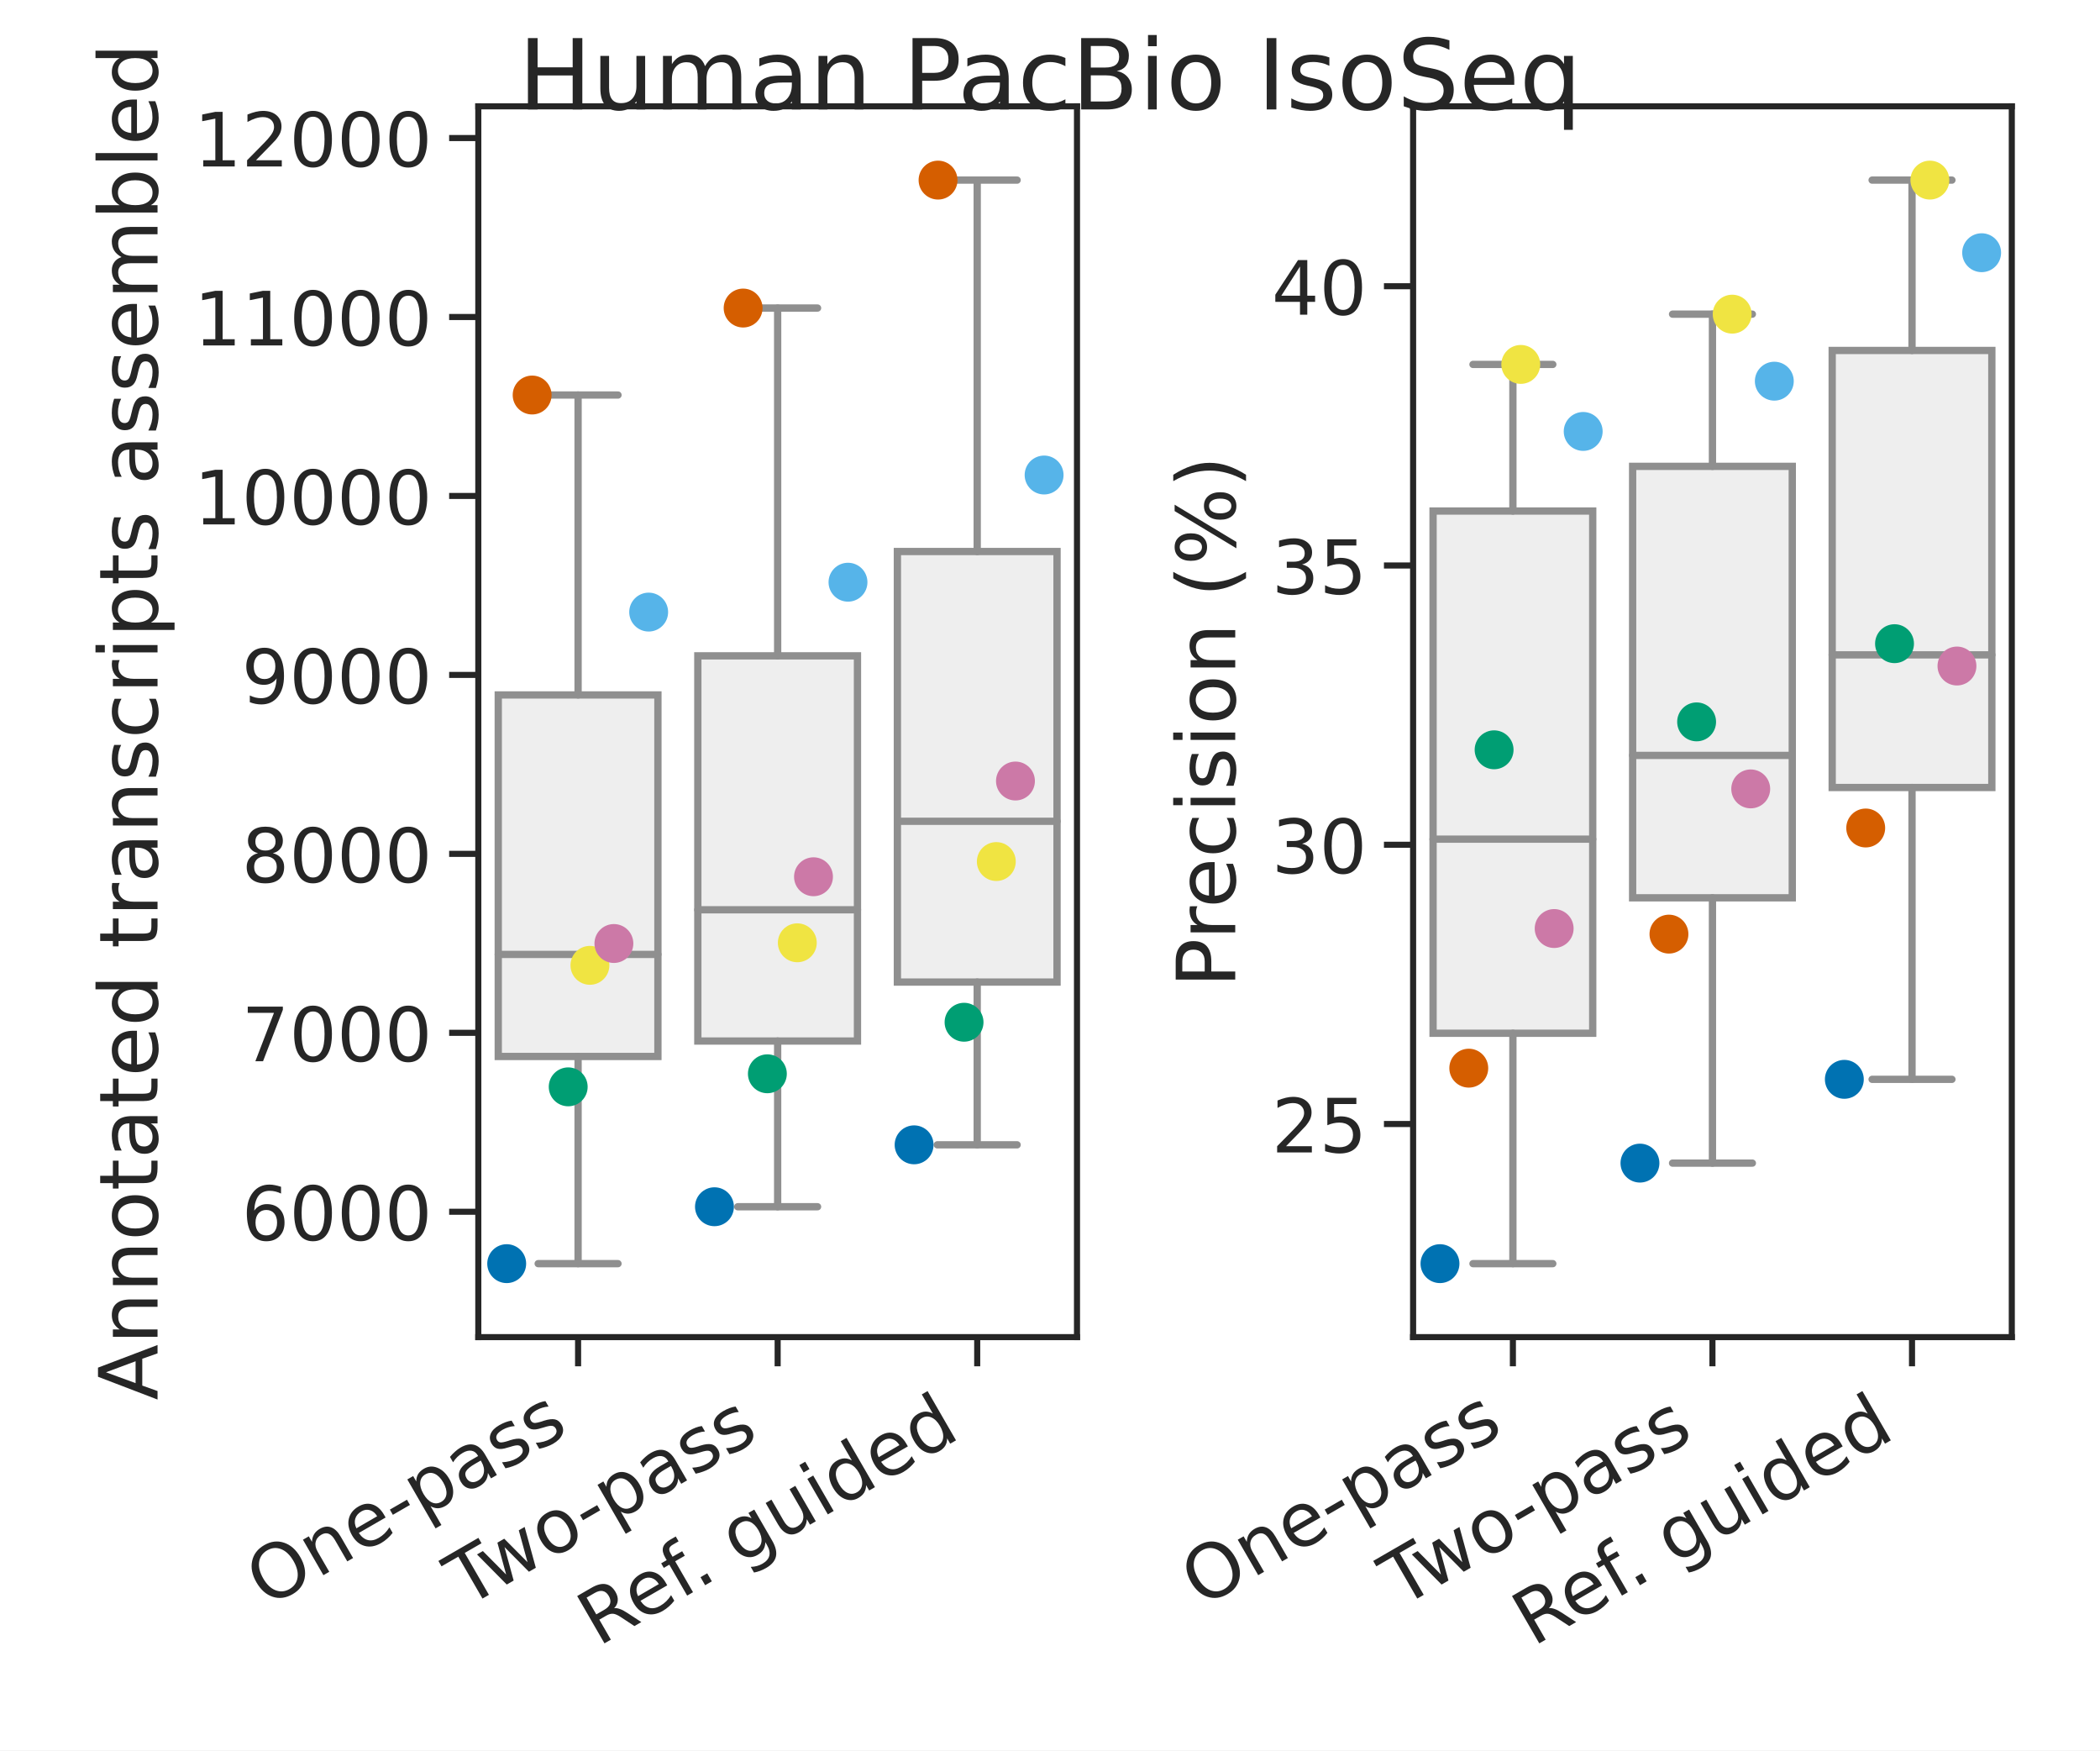
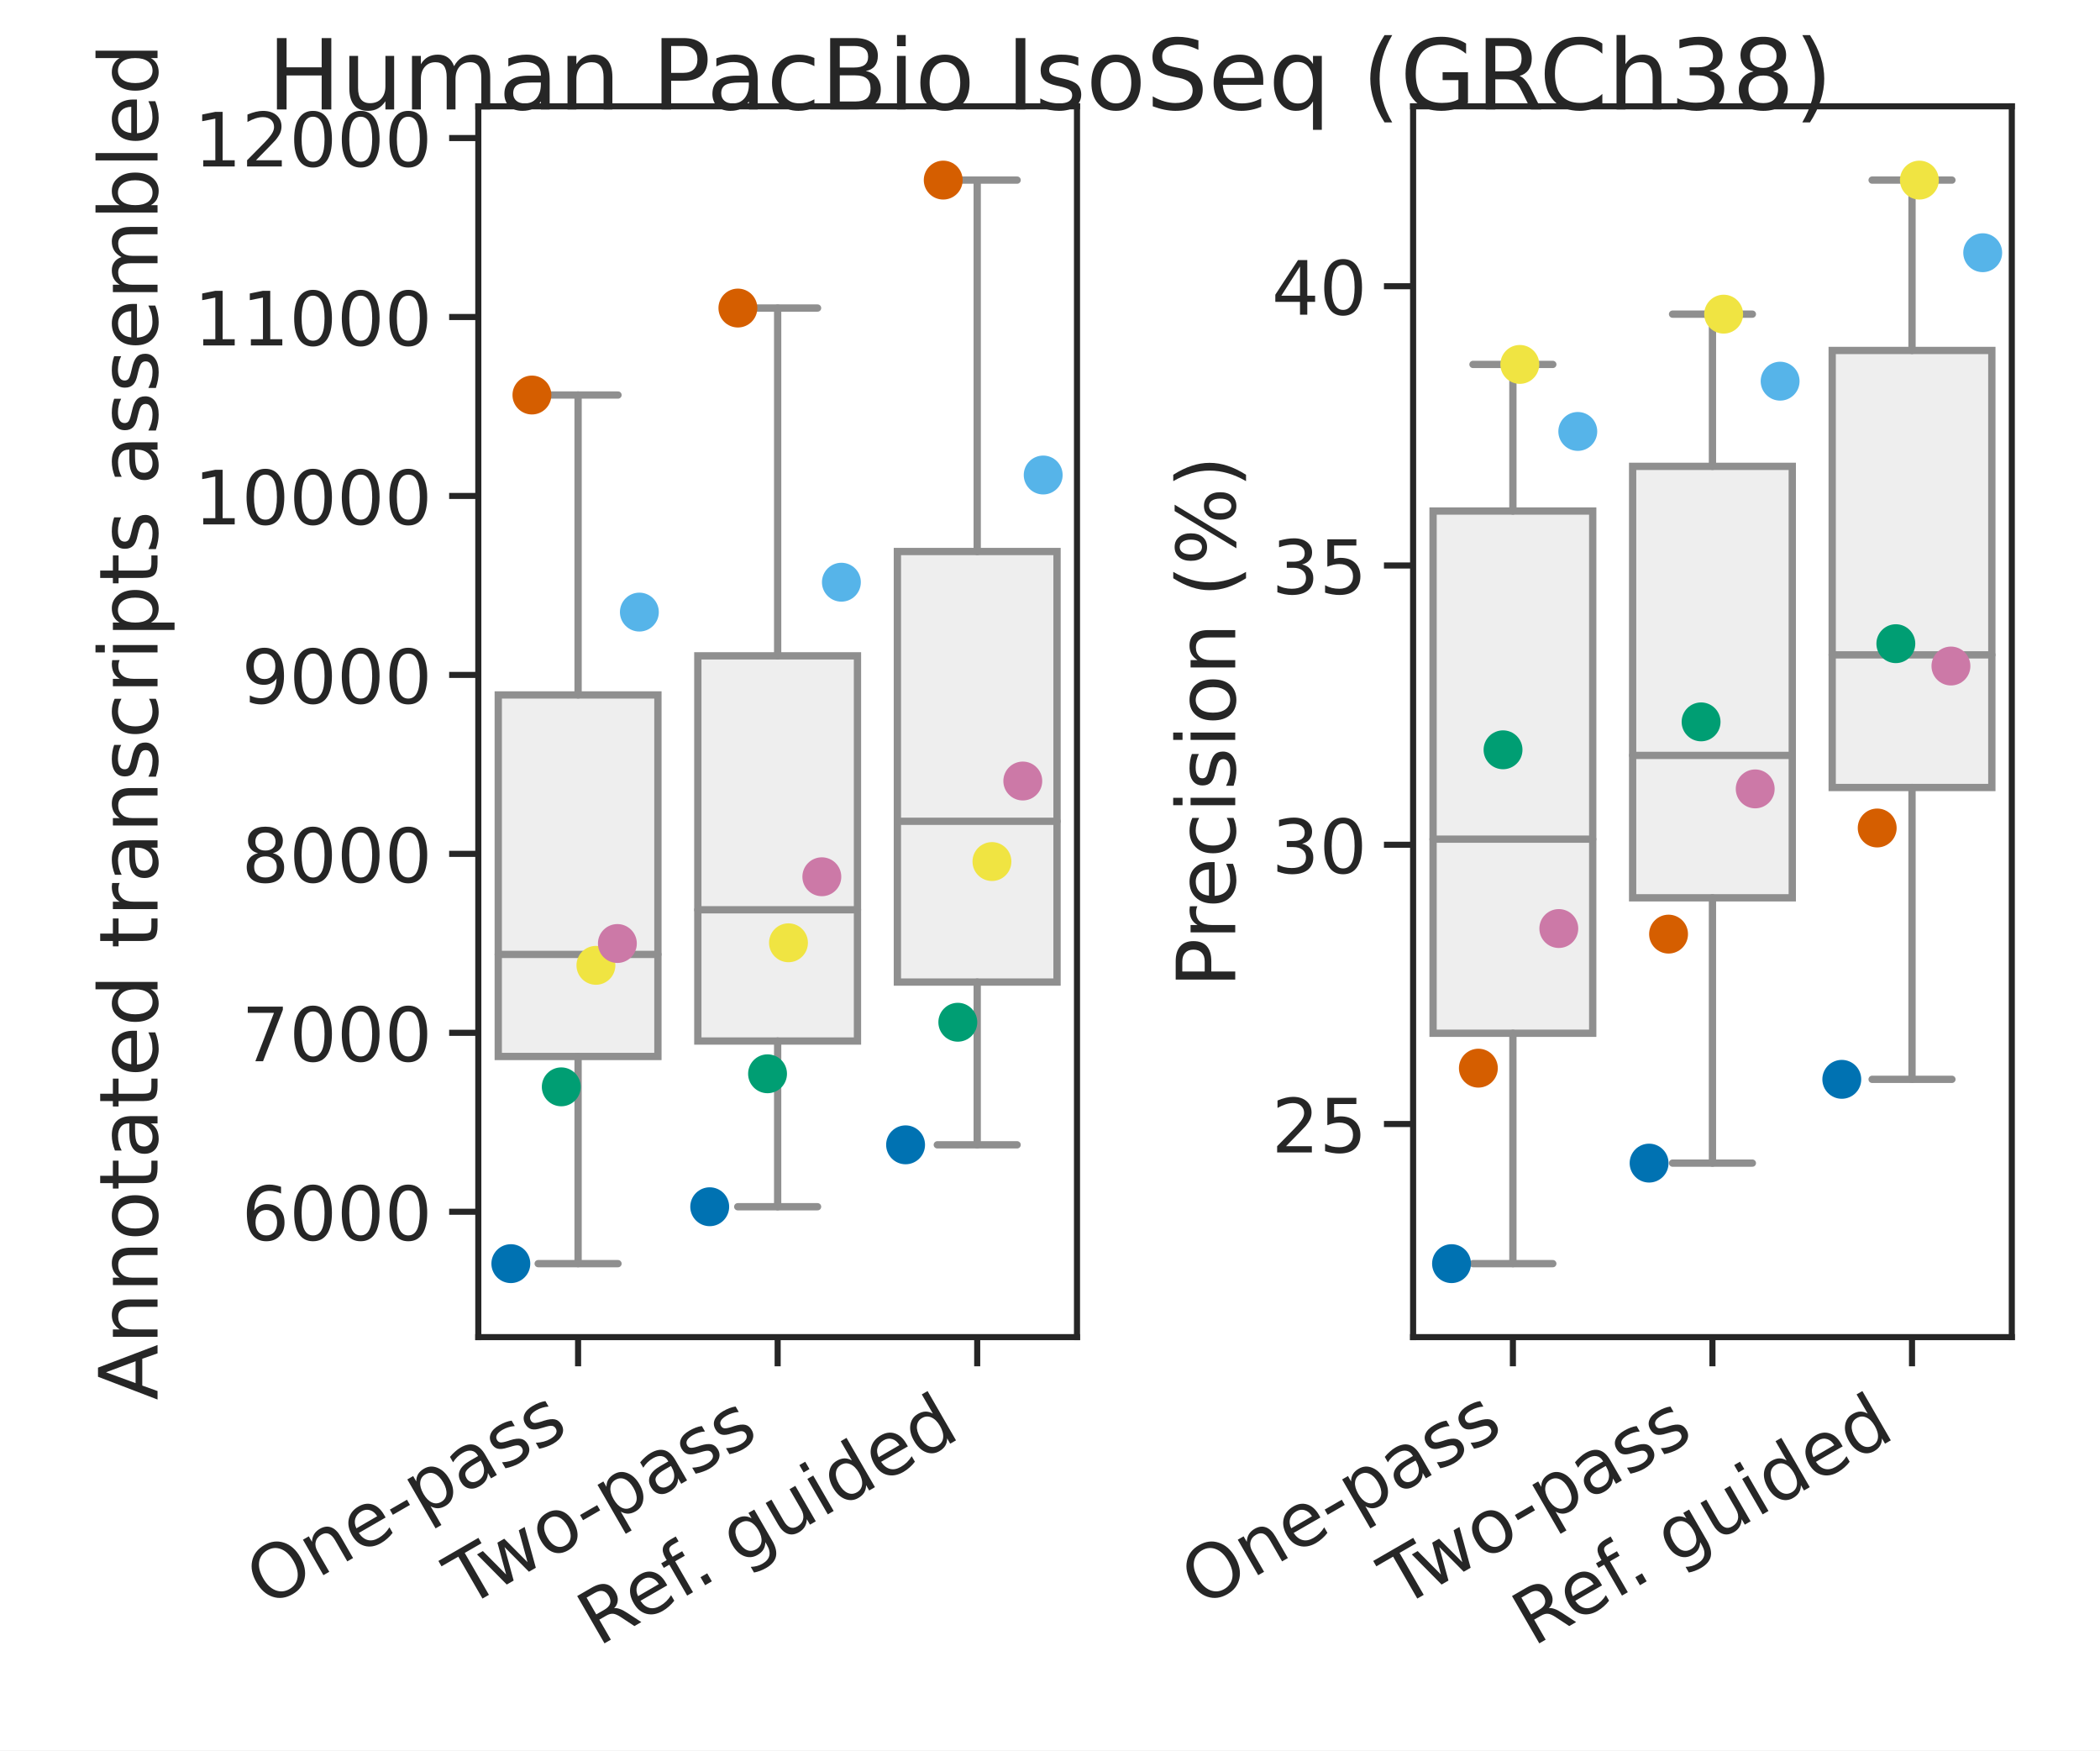
<svg xmlns="http://www.w3.org/2000/svg" xmlns:xlink="http://www.w3.org/1999/xlink" height="360pt" version="1.1" viewBox="0 0 432 360" width="432pt">
  <defs>
    <style type="text/css">
*{stroke-linecap:butt;stroke-linejoin:round;}
  </style>
  </defs>
  <g id="figure_1">
    <g id="patch_1">
      <path d="M 0 360  L 432 360  L 432 0  L 0 0  z " style="fill:#ffffff;" />
    </g>
    <g id="axes_1">
      <g id="patch_2">
        <path d="M 98.394 274.998  L 221.553 274.998  L 221.553 21.869  L 98.394 21.869  z " style="fill:#ffffff;" />
      </g>
      <g id="matplotlib.axis_1">
        <g id="xtick_1">
          <g id="line2d_1">
            <defs>
-               <path d="M 0 0  L 0 6  " id="m7c8aecc85b" style="stroke:#262626;stroke-width:1.25;" />
+               <path d="M 0 0  L 0 6  " id="m9cff2d0add" style="stroke:#262626;stroke-width:1.25;" />
            </defs>
            <g>
-               <use style="fill:#262626;stroke:#262626;stroke-width:1.25;" x="118.921" xlink:href="#m7c8aecc85b" y="274.998" />
+               <use style="fill:#262626;stroke:#262626;stroke-width:1.25;" x="118.921" xlink:href="#m9cff2d0add" y="274.998" />
            </g>
          </g>
          <g id="text_1">
            <text style="fill:#262626;font-family:DejaVu Sans;font-size:15.4px;font-style:normal;font-weight:normal;" transform="translate(54.81544 330.7188)rotate(-30)">One-pass</text>
          </g>
        </g>
        <g id="xtick_2">
          <g id="line2d_2">
            <g>
-               <use style="fill:#262626;stroke:#262626;stroke-width:1.25;" x="159.974" xlink:href="#m7c8aecc85b" y="274.998" />
+               <use style="fill:#262626;stroke:#262626;stroke-width:1.25;" x="159.974" xlink:href="#m9cff2d0add" y="274.998" />
            </g>
          </g>
          <g id="text_2">
            <text style="fill:#262626;font-family:DejaVu Sans;font-size:15.4px;font-style:normal;font-weight:normal;" transform="translate(95.84343 330.7333)rotate(-30)">Two-pass</text>
          </g>
        </g>
        <g id="xtick_3">
          <g id="line2d_3">
            <g>
-               <use style="fill:#262626;stroke:#262626;stroke-width:1.25;" x="201.026" xlink:href="#m7c8aecc85b" y="274.998" />
+               <use style="fill:#262626;stroke:#262626;stroke-width:1.25;" x="201.026" xlink:href="#m9cff2d0add" y="274.998" />
            </g>
          </g>
          <g id="text_3">
            <text style="fill:#262626;font-family:DejaVu Sans;font-size:15.4px;font-style:normal;font-weight:normal;" transform="translate(123.0387 338.7341)rotate(-30)">Ref. guided</text>
          </g>
        </g>
      </g>
      <g id="matplotlib.axis_2">
        <g id="ytick_1">
          <g id="line2d_4">
            <defs>
-               <path d="M 0 0  L -6 0  " id="m282d3d8102" style="stroke:#262626;stroke-width:1.25;" />
+               <path d="M 0 0  L -6 0  " id="m594676c436" style="stroke:#262626;stroke-width:1.25;" />
            </defs>
            <g>
-               <use style="fill:#262626;stroke:#262626;stroke-width:1.25;" x="98.394" xlink:href="#m282d3d8102" y="249.212" />
+               <use style="fill:#262626;stroke:#262626;stroke-width:1.25;" x="98.394" xlink:href="#m594676c436" y="249.212" />
            </g>
          </g>
          <g id="text_4">
            <text style="fill:#262626;font-family:DejaVu Sans;font-size:15.4px;font-style:normal;font-weight:normal;text-anchor:end;" transform="rotate(-0, 88.894, 255.0629)" x="88.894" y="255.063">6000</text>
          </g>
        </g>
        <g id="ytick_2">
          <g id="line2d_5">
            <g>
-               <use style="fill:#262626;stroke:#262626;stroke-width:1.25;" x="98.394" xlink:href="#m282d3d8102" y="212.409" />
+               <use style="fill:#262626;stroke:#262626;stroke-width:1.25;" x="98.394" xlink:href="#m594676c436" y="212.409" />
            </g>
          </g>
          <g id="text_5">
            <text style="fill:#262626;font-family:DejaVu Sans;font-size:15.4px;font-style:normal;font-weight:normal;text-anchor:end;" transform="rotate(-0, 88.894, 218.2595)" x="88.894" y="218.26">7000</text>
          </g>
        </g>
        <g id="ytick_3">
          <g id="line2d_6">
            <g>
-               <use style="fill:#262626;stroke:#262626;stroke-width:1.25;" x="98.394" xlink:href="#m282d3d8102" y="175.605" />
+               <use style="fill:#262626;stroke:#262626;stroke-width:1.25;" x="98.394" xlink:href="#m594676c436" y="175.605" />
            </g>
          </g>
          <g id="text_6">
            <text style="fill:#262626;font-family:DejaVu Sans;font-size:15.4px;font-style:normal;font-weight:normal;text-anchor:end;" transform="rotate(-0, 88.894, 181.4562)" x="88.894" y="181.456">8000</text>
          </g>
        </g>
        <g id="ytick_4">
          <g id="line2d_7">
            <g>
-               <use style="fill:#262626;stroke:#262626;stroke-width:1.25;" x="98.394" xlink:href="#m282d3d8102" y="138.802" />
+               <use style="fill:#262626;stroke:#262626;stroke-width:1.25;" x="98.394" xlink:href="#m594676c436" y="138.802" />
            </g>
          </g>
          <g id="text_7">
            <text style="fill:#262626;font-family:DejaVu Sans;font-size:15.4px;font-style:normal;font-weight:normal;text-anchor:end;" transform="rotate(-0, 88.894, 144.6528)" x="88.894" y="144.653">9000</text>
          </g>
        </g>
        <g id="ytick_5">
          <g id="line2d_8">
            <g>
-               <use style="fill:#262626;stroke:#262626;stroke-width:1.25;" x="98.394" xlink:href="#m282d3d8102" y="101.999" />
+               <use style="fill:#262626;stroke:#262626;stroke-width:1.25;" x="98.394" xlink:href="#m594676c436" y="101.999" />
            </g>
          </g>
          <g id="text_8">
            <text style="fill:#262626;font-family:DejaVu Sans;font-size:15.4px;font-style:normal;font-weight:normal;text-anchor:end;" transform="rotate(-0, 88.894, 107.8495)" x="88.894" y="107.849">10000</text>
          </g>
        </g>
        <g id="ytick_6">
          <g id="line2d_9">
            <g>
-               <use style="fill:#262626;stroke:#262626;stroke-width:1.25;" x="98.394" xlink:href="#m282d3d8102" y="65.195" />
+               <use style="fill:#262626;stroke:#262626;stroke-width:1.25;" x="98.394" xlink:href="#m594676c436" y="65.195" />
            </g>
          </g>
          <g id="text_9">
            <text style="fill:#262626;font-family:DejaVu Sans;font-size:15.4px;font-style:normal;font-weight:normal;text-anchor:end;" transform="rotate(-0, 88.894, 71.04613)" x="88.894" y="71.046">11000</text>
          </g>
        </g>
        <g id="ytick_7">
          <g id="line2d_10">
            <g>
-               <use style="fill:#262626;stroke:#262626;stroke-width:1.25;" x="98.394" xlink:href="#m282d3d8102" y="28.392" />
+               <use style="fill:#262626;stroke:#262626;stroke-width:1.25;" x="98.394" xlink:href="#m594676c436" y="28.392" />
            </g>
          </g>
          <g id="text_10">
            <text style="fill:#262626;font-family:DejaVu Sans;font-size:15.4px;font-style:normal;font-weight:normal;text-anchor:end;" transform="rotate(-0, 88.894, 34.24278)" x="88.894" y="34.243">12000</text>
          </g>
        </g>
        <g id="text_11">
          <text style="fill:#262626;font-family:DejaVu Sans;font-size:16.8px;font-style:normal;font-weight:normal;text-anchor:middle;" transform="rotate(-90, 32.40888, 148.4337)" x="32.409" y="148.434">Annotated transcripts assembled</text>
        </g>
      </g>
      <g id="patch_3">
-         <path clip-path="url(#p4c5247b9ea)" d="M 102.499 217.276  L 135.342 217.276  L 135.342 142.924  L 102.499 142.924  L 102.499 217.276  z " style="fill:#eeeeee;stroke:#8f8f8f;stroke-linejoin:miter;stroke-width:1.5;" />
+         <path clip-path="url(#pe020d1ebe3)" d="M 102.499 217.276  L 135.342 217.276  L 135.342 142.924  L 102.499 142.924  L 102.499 217.276  z " style="fill:#eeeeee;stroke:#8f8f8f;stroke-linejoin:miter;stroke-width:1.5;" />
      </g>
      <g id="patch_4">
-         <path clip-path="url(#p4c5247b9ea)" d="M 143.552 214.102  L 176.395 214.102  L 176.395 134.882  L 143.552 134.882  L 143.552 214.102  z " style="fill:#eeeeee;stroke:#8f8f8f;stroke-linejoin:miter;stroke-width:1.5;" />
+         <path clip-path="url(#pe020d1ebe3)" d="M 143.552 214.102  L 176.395 214.102  L 176.395 134.882  L 143.552 134.882  L 143.552 214.102  z " style="fill:#eeeeee;stroke:#8f8f8f;stroke-linejoin:miter;stroke-width:1.5;" />
      </g>
      <g id="patch_5">
-         <path clip-path="url(#p4c5247b9ea)" d="M 184.605 201.975  L 217.448 201.975  L 217.448 113.426  L 184.605 113.426  L 184.605 201.975  z " style="fill:#eeeeee;stroke:#8f8f8f;stroke-linejoin:miter;stroke-width:1.5;" />
+         <path clip-path="url(#pe020d1ebe3)" d="M 184.605 201.975  L 217.448 201.975  L 217.448 113.426  L 184.605 113.426  L 184.605 201.975  z " style="fill:#eeeeee;stroke:#8f8f8f;stroke-linejoin:miter;stroke-width:1.5;" />
      </g>
      <g id="PathCollection_1" />
      <g id="PathCollection_2" />
      <g id="PathCollection_3" />
      <g id="PathCollection_4" />
      <g id="PathCollection_5" />
      <g id="PathCollection_6" />
      <g id="line2d_11">
-         <path clip-path="url(#p4c5247b9ea)" d="M 118.921 217.276  L 118.921 259.885  " style="fill:none;stroke:#8f8f8f;stroke-linecap:round;stroke-width:1.5;" />
+         <path clip-path="url(#pe020d1ebe3)" d="M 118.921 217.276  L 118.921 259.885  " style="fill:none;stroke:#8f8f8f;stroke-linecap:round;stroke-width:1.5;" />
      </g>
      <g id="line2d_12">
-         <path clip-path="url(#p4c5247b9ea)" d="M 118.921 142.924  L 118.921 81.242  " style="fill:none;stroke:#8f8f8f;stroke-linecap:round;stroke-width:1.5;" />
+         <path clip-path="url(#pe020d1ebe3)" d="M 118.921 142.924  L 118.921 81.242  " style="fill:none;stroke:#8f8f8f;stroke-linecap:round;stroke-width:1.5;" />
      </g>
      <g id="line2d_13">
-         <path clip-path="url(#p4c5247b9ea)" d="M 110.71 259.885  L 127.131 259.885  " style="fill:none;stroke:#8f8f8f;stroke-linecap:round;stroke-width:1.5;" />
+         <path clip-path="url(#pe020d1ebe3)" d="M 110.71 259.885  L 127.131 259.885  " style="fill:none;stroke:#8f8f8f;stroke-linecap:round;stroke-width:1.5;" />
      </g>
      <g id="line2d_14">
-         <path clip-path="url(#p4c5247b9ea)" d="M 110.71 81.242  L 127.131 81.242  " style="fill:none;stroke:#8f8f8f;stroke-linecap:round;stroke-width:1.5;" />
+         <path clip-path="url(#pe020d1ebe3)" d="M 110.71 81.242  L 127.131 81.242  " style="fill:none;stroke:#8f8f8f;stroke-linecap:round;stroke-width:1.5;" />
      </g>
      <g id="line2d_15" />
      <g id="line2d_16">
-         <path clip-path="url(#p4c5247b9ea)" d="M 159.974 214.102  L 159.974 248.182  " style="fill:none;stroke:#8f8f8f;stroke-linecap:round;stroke-width:1.5;" />
+         <path clip-path="url(#pe020d1ebe3)" d="M 159.974 214.102  L 159.974 248.182  " style="fill:none;stroke:#8f8f8f;stroke-linecap:round;stroke-width:1.5;" />
      </g>
      <g id="line2d_17">
-         <path clip-path="url(#p4c5247b9ea)" d="M 159.974 134.882  L 159.974 63.355  " style="fill:none;stroke:#8f8f8f;stroke-linecap:round;stroke-width:1.5;" />
+         <path clip-path="url(#pe020d1ebe3)" d="M 159.974 134.882  L 159.974 63.355  " style="fill:none;stroke:#8f8f8f;stroke-linecap:round;stroke-width:1.5;" />
      </g>
      <g id="line2d_18">
-         <path clip-path="url(#p4c5247b9ea)" d="M 151.763 248.182  L 168.184 248.182  " style="fill:none;stroke:#8f8f8f;stroke-linecap:round;stroke-width:1.5;" />
+         <path clip-path="url(#pe020d1ebe3)" d="M 151.763 248.182  L 168.184 248.182  " style="fill:none;stroke:#8f8f8f;stroke-linecap:round;stroke-width:1.5;" />
      </g>
      <g id="line2d_19">
-         <path clip-path="url(#p4c5247b9ea)" d="M 151.763 63.355  L 168.184 63.355  " style="fill:none;stroke:#8f8f8f;stroke-linecap:round;stroke-width:1.5;" />
+         <path clip-path="url(#pe020d1ebe3)" d="M 151.763 63.355  L 168.184 63.355  " style="fill:none;stroke:#8f8f8f;stroke-linecap:round;stroke-width:1.5;" />
      </g>
      <g id="line2d_20" />
      <g id="line2d_21">
-         <path clip-path="url(#p4c5247b9ea)" d="M 201.026 201.975  L 201.026 235.448  " style="fill:none;stroke:#8f8f8f;stroke-linecap:round;stroke-width:1.5;" />
+         <path clip-path="url(#pe020d1ebe3)" d="M 201.026 201.975  L 201.026 235.448  " style="fill:none;stroke:#8f8f8f;stroke-linecap:round;stroke-width:1.5;" />
      </g>
      <g id="line2d_22">
-         <path clip-path="url(#p4c5247b9ea)" d="M 201.026 113.426  L 201.026 37.041  " style="fill:none;stroke:#8f8f8f;stroke-linecap:round;stroke-width:1.5;" />
+         <path clip-path="url(#pe020d1ebe3)" d="M 201.026 113.426  L 201.026 37.041  " style="fill:none;stroke:#8f8f8f;stroke-linecap:round;stroke-width:1.5;" />
      </g>
      <g id="line2d_23">
-         <path clip-path="url(#p4c5247b9ea)" d="M 192.816 235.448  L 209.237 235.448  " style="fill:none;stroke:#8f8f8f;stroke-linecap:round;stroke-width:1.5;" />
+         <path clip-path="url(#pe020d1ebe3)" d="M 192.816 235.448  L 209.237 235.448  " style="fill:none;stroke:#8f8f8f;stroke-linecap:round;stroke-width:1.5;" />
      </g>
      <g id="line2d_24">
-         <path clip-path="url(#p4c5247b9ea)" d="M 192.816 37.041  L 209.237 37.041  " style="fill:none;stroke:#8f8f8f;stroke-linecap:round;stroke-width:1.5;" />
+         <path clip-path="url(#pe020d1ebe3)" d="M 192.816 37.041  L 209.237 37.041  " style="fill:none;stroke:#8f8f8f;stroke-linecap:round;stroke-width:1.5;" />
      </g>
      <g id="line2d_25" />
      <g id="line2d_26">
-         <path clip-path="url(#p4c5247b9ea)" d="M 102.499 196.289  L 135.342 196.289  " style="fill:none;stroke:#8f8f8f;stroke-linecap:round;stroke-width:1.5;" />
+         <path clip-path="url(#pe020d1ebe3)" d="M 102.499 196.289  L 135.342 196.289  " style="fill:none;stroke:#8f8f8f;stroke-linecap:round;stroke-width:1.5;" />
      </g>
      <g id="line2d_27">
-         <path clip-path="url(#p4c5247b9ea)" d="M 143.552 187.106  L 176.395 187.106  " style="fill:none;stroke:#8f8f8f;stroke-linecap:round;stroke-width:1.5;" />
+         <path clip-path="url(#pe020d1ebe3)" d="M 143.552 187.106  L 176.395 187.106  " style="fill:none;stroke:#8f8f8f;stroke-linecap:round;stroke-width:1.5;" />
      </g>
      <g id="line2d_28">
-         <path clip-path="url(#p4c5247b9ea)" d="M 184.605 168.907  L 217.448 168.907  " style="fill:none;stroke:#8f8f8f;stroke-linecap:round;stroke-width:1.5;" />
+         <path clip-path="url(#pe020d1ebe3)" d="M 184.605 168.907  L 217.448 168.907  " style="fill:none;stroke:#8f8f8f;stroke-linecap:round;stroke-width:1.5;" />
      </g>
      <g id="patch_6">
        <path d="M 98.394 274.998  L 98.394 21.869  " style="fill:none;stroke:#262626;stroke-linecap:square;stroke-linejoin:miter;stroke-width:1.25;" />
      </g>
      <g id="patch_7">
        <path d="M 221.553 274.998  L 221.553 21.869  " style="fill:none;stroke:#262626;stroke-linecap:square;stroke-linejoin:miter;stroke-width:1.25;" />
      </g>
      <g id="patch_8">
        <path d="M 98.394 274.998  L 221.553 274.998  " style="fill:none;stroke:#262626;stroke-linecap:square;stroke-linejoin:miter;stroke-width:1.25;" />
      </g>
      <g id="patch_9">
        <path d="M 98.394 21.869  L 221.553 21.869  " style="fill:none;stroke:#262626;stroke-linecap:square;stroke-linejoin:miter;stroke-width:1.25;" />
      </g>
      <g id="PathCollection_7">
        <defs>
-           <path d="M 0 4  C 1.061 4 2.078 3.579 2.828 2.828  C 3.579 2.078 4 1.061 4 0  C 4 -1.061 3.579 -2.078 2.828 -2.828  C 2.078 -3.579 1.061 -4 0 -4  C -1.061 -4 -2.078 -3.579 -2.828 -2.828  C -3.579 -2.078 -4 -1.061 -4 0  C -4 1.061 -3.579 2.078 -2.828 2.828  C -2.078 3.579 -1.061 4 0 4  z " id="m0d96099813" />
+           <path d="M 0 4  C 1.061 4 2.078 3.579 2.828 2.828  C 3.579 2.078 4 1.061 4 0  C 4 -1.061 3.579 -2.078 2.828 -2.828  C 2.078 -3.579 1.061 -4 0 -4  C -1.061 -4 -2.078 -3.579 -2.828 -2.828  C -3.579 -2.078 -4 -1.061 -4 0  C -4 1.061 -3.579 2.078 -2.828 2.828  C -2.078 3.579 -1.061 4 0 4  z " id="mb3822d4f5e" />
        </defs>
-         <g clip-path="url(#p4c5247b9ea)">
-           <use style="fill:#0072b2;" x="104.235" xlink:href="#m0d96099813" y="259.885" />
+         <g clip-path="url(#pe020d1ebe3)">
+           <use style="fill:#0072b2;" x="105.088" xlink:href="#mb3822d4f5e" y="259.885" />
        </g>
      </g>
      <g id="PathCollection_8">
        <defs>
-           <path d="M 0 4  C 1.061 4 2.078 3.579 2.828 2.828  C 3.579 2.078 4 1.061 4 0  C 4 -1.061 3.579 -2.078 2.828 -2.828  C 2.078 -3.579 1.061 -4 0 -4  C -1.061 -4 -2.078 -3.579 -2.828 -2.828  C -3.579 -2.078 -4 -1.061 -4 0  C -4 1.061 -3.579 2.078 -2.828 2.828  C -2.078 3.579 -1.061 4 0 4  z " id="m13d0e09719" />
+           <path d="M 0 4  C 1.061 4 2.078 3.579 2.828 2.828  C 3.579 2.078 4 1.061 4 0  C 4 -1.061 3.579 -2.078 2.828 -2.828  C 2.078 -3.579 1.061 -4 0 -4  C -1.061 -4 -2.078 -3.579 -2.828 -2.828  C -3.579 -2.078 -4 -1.061 -4 0  C -4 1.061 -3.579 2.078 -2.828 2.828  C -2.078 3.579 -1.061 4 0 4  z " id="m436e72535e" />
        </defs>
-         <g clip-path="url(#p4c5247b9ea)">
-           <use style="fill:#d55e00;" x="109.468" xlink:href="#m13d0e09719" y="81.242" />
+         <g clip-path="url(#pe020d1ebe3)">
+           <use style="fill:#d55e00;" x="109.424" xlink:href="#m436e72535e" y="81.242" />
        </g>
      </g>
      <g id="PathCollection_9">
        <defs>
-           <path d="M 0 4  C 1.061 4 2.078 3.579 2.828 2.828  C 3.579 2.078 4 1.061 4 0  C 4 -1.061 3.579 -2.078 2.828 -2.828  C 2.078 -3.579 1.061 -4 0 -4  C -1.061 -4 -2.078 -3.579 -2.828 -2.828  C -3.579 -2.078 -4 -1.061 -4 0  C -4 1.061 -3.579 2.078 -2.828 2.828  C -2.078 3.579 -1.061 4 0 4  z " id="m37292e1d1c" />
+           <path d="M 0 4  C 1.061 4 2.078 3.579 2.828 2.828  C 3.579 2.078 4 1.061 4 0  C 4 -1.061 3.579 -2.078 2.828 -2.828  C 2.078 -3.579 1.061 -4 0 -4  C -1.061 -4 -2.078 -3.579 -2.828 -2.828  C -3.579 -2.078 -4 -1.061 -4 0  C -4 1.061 -3.579 2.078 -2.828 2.828  C -2.078 3.579 -1.061 4 0 4  z " id="m2ac4d5a587" />
        </defs>
-         <g clip-path="url(#p4c5247b9ea)">
-           <use style="fill:#009e73;" x="116.888" xlink:href="#m37292e1d1c" y="223.523" />
+         <g clip-path="url(#pe020d1ebe3)">
+           <use style="fill:#009e73;" x="115.461" xlink:href="#m2ac4d5a587" y="223.523" />
        </g>
      </g>
      <g id="PathCollection_10">
        <defs>
-           <path d="M 0 4  C 1.061 4 2.078 3.579 2.828 2.828  C 3.579 2.078 4 1.061 4 0  C 4 -1.061 3.579 -2.078 2.828 -2.828  C 2.078 -3.579 1.061 -4 0 -4  C -1.061 -4 -2.078 -3.579 -2.828 -2.828  C -3.579 -2.078 -4 -1.061 -4 0  C -4 1.061 -3.579 2.078 -2.828 2.828  C -2.078 3.579 -1.061 4 0 4  z " id="mfb99805402" />
+           <path d="M 0 4  C 1.061 4 2.078 3.579 2.828 2.828  C 3.579 2.078 4 1.061 4 0  C 4 -1.061 3.579 -2.078 2.828 -2.828  C 2.078 -3.579 1.061 -4 0 -4  C -1.061 -4 -2.078 -3.579 -2.828 -2.828  C -3.579 -2.078 -4 -1.061 -4 0  C -4 1.061 -3.579 2.078 -2.828 2.828  C -2.078 3.579 -1.061 4 0 4  z " id="mb5b33b2d9f" />
        </defs>
-         <g clip-path="url(#p4c5247b9ea)">
-           <use style="fill:#f0e442;" x="121.356" xlink:href="#mfb99805402" y="198.534" />
+         <g clip-path="url(#pe020d1ebe3)">
+           <use style="fill:#f0e442;" x="122.589" xlink:href="#mb5b33b2d9f" y="198.534" />
        </g>
      </g>
      <g id="PathCollection_11">
        <defs>
-           <path d="M 0 4  C 1.061 4 2.078 3.579 2.828 2.828  C 3.579 2.078 4 1.061 4 0  C 4 -1.061 3.579 -2.078 2.828 -2.828  C 2.078 -3.579 1.061 -4 0 -4  C -1.061 -4 -2.078 -3.579 -2.828 -2.828  C -3.579 -2.078 -4 -1.061 -4 0  C -4 1.061 -3.579 2.078 -2.828 2.828  C -2.078 3.579 -1.061 4 0 4  z " id="m384c1aaf24" />
+           <path d="M 0 4  C 1.061 4 2.078 3.579 2.828 2.828  C 3.579 2.078 4 1.061 4 0  C 4 -1.061 3.579 -2.078 2.828 -2.828  C 2.078 -3.579 1.061 -4 0 -4  C -1.061 -4 -2.078 -3.579 -2.828 -2.828  C -3.579 -2.078 -4 -1.061 -4 0  C -4 1.061 -3.579 2.078 -2.828 2.828  C -2.078 3.579 -1.061 4 0 4  z " id="mcaba74aab5" />
        </defs>
-         <g clip-path="url(#p4c5247b9ea)">
-           <use style="fill:#cc79a7;" x="126.287" xlink:href="#m384c1aaf24" y="194.044" />
+         <g clip-path="url(#pe020d1ebe3)">
+           <use style="fill:#cc79a7;" x="127.005" xlink:href="#mcaba74aab5" y="194.044" />
        </g>
      </g>
      <g id="PathCollection_12">
        <defs>
-           <path d="M 0 4  C 1.061 4 2.078 3.579 2.828 2.828  C 3.579 2.078 4 1.061 4 0  C 4 -1.061 3.579 -2.078 2.828 -2.828  C 2.078 -3.579 1.061 -4 0 -4  C -1.061 -4 -2.078 -3.579 -2.828 -2.828  C -3.579 -2.078 -4 -1.061 -4 0  C -4 1.061 -3.579 2.078 -2.828 2.828  C -2.078 3.579 -1.061 4 0 4  z " id="me8705979fe" />
+           <path d="M 0 4  C 1.061 4 2.078 3.579 2.828 2.828  C 3.579 2.078 4 1.061 4 0  C 4 -1.061 3.579 -2.078 2.828 -2.828  C 2.078 -3.579 1.061 -4 0 -4  C -1.061 -4 -2.078 -3.579 -2.828 -2.828  C -3.579 -2.078 -4 -1.061 -4 0  C -4 1.061 -3.579 2.078 -2.828 2.828  C -2.078 3.579 -1.061 4 0 4  z " id="m82531f2b7d" />
        </defs>
-         <g clip-path="url(#p4c5247b9ea)">
-           <use style="fill:#56b4e9;" x="133.441" xlink:href="#me8705979fe" y="125.884" />
+         <g clip-path="url(#pe020d1ebe3)">
+           <use style="fill:#56b4e9;" x="131.528" xlink:href="#m82531f2b7d" y="125.884" />
        </g>
      </g>
      <g id="PathCollection_13">
-         <g clip-path="url(#p4c5247b9ea)">
-           <use style="fill:#0072b2;" x="146.976" xlink:href="#m0d96099813" y="248.182" />
+         <g clip-path="url(#pe020d1ebe3)">
+           <use style="fill:#0072b2;" x="145.999" xlink:href="#mb3822d4f5e" y="248.182" />
        </g>
      </g>
      <g id="PathCollection_14">
-         <g clip-path="url(#p4c5247b9ea)">
-           <use style="fill:#d55e00;" x="152.872" xlink:href="#m13d0e09719" y="63.355" />
+         <g clip-path="url(#pe020d1ebe3)">
+           <use style="fill:#d55e00;" x="151.796" xlink:href="#m436e72535e" y="63.355" />
        </g>
      </g>
      <g id="PathCollection_15">
-         <g clip-path="url(#p4c5247b9ea)">
-           <use style="fill:#009e73;" x="157.86" xlink:href="#m37292e1d1c" y="220.837" />
+         <g clip-path="url(#pe020d1ebe3)">
+           <use style="fill:#009e73;" x="157.895" xlink:href="#m2ac4d5a587" y="220.837" />
        </g>
      </g>
      <g id="PathCollection_16">
-         <g clip-path="url(#p4c5247b9ea)">
-           <use style="fill:#f0e442;" x="164.018" xlink:href="#mfb99805402" y="193.897" />
+         <g clip-path="url(#pe020d1ebe3)">
+           <use style="fill:#f0e442;" x="162.203" xlink:href="#mb5b33b2d9f" y="193.897" />
        </g>
      </g>
      <g id="PathCollection_17">
-         <g clip-path="url(#p4c5247b9ea)">
-           <use style="fill:#cc79a7;" x="167.348" xlink:href="#m384c1aaf24" y="180.316" />
+         <g clip-path="url(#pe020d1ebe3)">
+           <use style="fill:#cc79a7;" x="169.063" xlink:href="#mcaba74aab5" y="180.316" />
        </g>
      </g>
      <g id="PathCollection_18">
-         <g clip-path="url(#p4c5247b9ea)">
-           <use style="fill:#56b4e9;" x="174.445" xlink:href="#me8705979fe" y="119.738" />
+         <g clip-path="url(#pe020d1ebe3)">
+           <use style="fill:#56b4e9;" x="173.087" xlink:href="#m82531f2b7d" y="119.738" />
        </g>
      </g>
      <g id="PathCollection_19">
-         <g clip-path="url(#p4c5247b9ea)">
-           <use style="fill:#0072b2;" x="188.045" xlink:href="#m0d96099813" y="235.448" />
+         <g clip-path="url(#pe020d1ebe3)">
+           <use style="fill:#0072b2;" x="186.291" xlink:href="#mb3822d4f5e" y="235.448" />
        </g>
      </g>
      <g id="PathCollection_20">
-         <g clip-path="url(#p4c5247b9ea)">
-           <use style="fill:#d55e00;" x="192.97" xlink:href="#m13d0e09719" y="37.041" />
+         <g clip-path="url(#pe020d1ebe3)">
+           <use style="fill:#d55e00;" x="194.034" xlink:href="#m436e72535e" y="37.041" />
        </g>
      </g>
      <g id="PathCollection_21">
-         <g clip-path="url(#p4c5247b9ea)">
-           <use style="fill:#009e73;" x="198.319" xlink:href="#m37292e1d1c" y="210.237" />
+         <g clip-path="url(#pe020d1ebe3)">
+           <use style="fill:#009e73;" x="197.036" xlink:href="#m2ac4d5a587" y="210.237" />
        </g>
      </g>
      <g id="PathCollection_22">
-         <g clip-path="url(#p4c5247b9ea)">
-           <use style="fill:#f0e442;" x="204.957" xlink:href="#mfb99805402" y="177.188" />
+         <g clip-path="url(#pe020d1ebe3)">
+           <use style="fill:#f0e442;" x="204.057" xlink:href="#mb5b33b2d9f" y="177.188" />
        </g>
      </g>
      <g id="PathCollection_23">
-         <g clip-path="url(#p4c5247b9ea)">
-           <use style="fill:#cc79a7;" x="208.895" xlink:href="#m384c1aaf24" y="160.626" />
+         <g clip-path="url(#pe020d1ebe3)">
+           <use style="fill:#cc79a7;" x="210.404" xlink:href="#mcaba74aab5" y="160.626" />
        </g>
      </g>
      <g id="PathCollection_24">
-         <g clip-path="url(#p4c5247b9ea)">
-           <use style="fill:#56b4e9;" x="214.787" xlink:href="#me8705979fe" y="97.693" />
+         <g clip-path="url(#pe020d1ebe3)">
+           <use style="fill:#56b4e9;" x="214.6" xlink:href="#m82531f2b7d" y="97.693" />
        </g>
      </g>
    </g>
    <g id="axes_2">
      <g id="patch_10">
        <path d="M 290.697 274.998  L 413.856 274.998  L 413.856 21.869  L 290.697 21.869  z " style="fill:#ffffff;" />
      </g>
      <g id="matplotlib.axis_3">
        <g id="xtick_4">
          <g id="line2d_29">
            <g>
-               <use style="fill:#262626;stroke:#262626;stroke-width:1.25;" x="311.224" xlink:href="#m7c8aecc85b" y="274.998" />
+               <use style="fill:#262626;stroke:#262626;stroke-width:1.25;" x="311.224" xlink:href="#m9cff2d0add" y="274.998" />
            </g>
          </g>
          <g id="text_12">
            <text style="fill:#262626;font-family:DejaVu Sans;font-size:15.4px;font-style:normal;font-weight:normal;" transform="translate(247.1184 330.7188)rotate(-30)">One-pass</text>
          </g>
        </g>
        <g id="xtick_5">
          <g id="line2d_30">
            <g>
-               <use style="fill:#262626;stroke:#262626;stroke-width:1.25;" x="352.276" xlink:href="#m7c8aecc85b" y="274.998" />
+               <use style="fill:#262626;stroke:#262626;stroke-width:1.25;" x="352.276" xlink:href="#m9cff2d0add" y="274.998" />
            </g>
          </g>
          <g id="text_13">
            <text style="fill:#262626;font-family:DejaVu Sans;font-size:15.4px;font-style:normal;font-weight:normal;" transform="translate(288.1464 330.7333)rotate(-30)">Two-pass</text>
          </g>
        </g>
        <g id="xtick_6">
          <g id="line2d_31">
            <g>
-               <use style="fill:#262626;stroke:#262626;stroke-width:1.25;" x="393.329" xlink:href="#m7c8aecc85b" y="274.998" />
+               <use style="fill:#262626;stroke:#262626;stroke-width:1.25;" x="393.329" xlink:href="#m9cff2d0add" y="274.998" />
            </g>
          </g>
          <g id="text_14">
            <text style="fill:#262626;font-family:DejaVu Sans;font-size:15.4px;font-style:normal;font-weight:normal;" transform="translate(315.3417 338.7341)rotate(-30)">Ref. guided</text>
          </g>
        </g>
      </g>
      <g id="matplotlib.axis_4">
        <g id="ytick_8">
          <g id="line2d_32">
            <g>
-               <use style="fill:#262626;stroke:#262626;stroke-width:1.25;" x="290.697" xlink:href="#m282d3d8102" y="231.168" />
+               <use style="fill:#262626;stroke:#262626;stroke-width:1.25;" x="290.697" xlink:href="#m594676c436" y="231.168" />
            </g>
          </g>
          <g id="text_15">
            <text style="fill:#262626;font-family:DejaVu Sans;font-size:15.4px;font-style:normal;font-weight:normal;text-anchor:end;" transform="rotate(-0, 281.197, 237.0188)" x="281.197" y="237.019">25</text>
          </g>
        </g>
        <g id="ytick_9">
          <g id="line2d_33">
            <g>
-               <use style="fill:#262626;stroke:#262626;stroke-width:1.25;" x="290.697" xlink:href="#m282d3d8102" y="173.734" />
+               <use style="fill:#262626;stroke:#262626;stroke-width:1.25;" x="290.697" xlink:href="#m594676c436" y="173.734" />
            </g>
          </g>
          <g id="text_16">
            <text style="fill:#262626;font-family:DejaVu Sans;font-size:15.4px;font-style:normal;font-weight:normal;text-anchor:end;" transform="rotate(-0, 281.197, 179.5847)" x="281.197" y="179.585">30</text>
          </g>
        </g>
        <g id="ytick_10">
          <g id="line2d_34">
            <g>
-               <use style="fill:#262626;stroke:#262626;stroke-width:1.25;" x="290.697" xlink:href="#m282d3d8102" y="116.3" />
+               <use style="fill:#262626;stroke:#262626;stroke-width:1.25;" x="290.697" xlink:href="#m594676c436" y="116.3" />
            </g>
          </g>
          <g id="text_17">
            <text style="fill:#262626;font-family:DejaVu Sans;font-size:15.4px;font-style:normal;font-weight:normal;text-anchor:end;" transform="rotate(-0, 281.197, 122.1506)" x="281.197" y="122.151">35</text>
          </g>
        </g>
        <g id="ytick_11">
          <g id="line2d_35">
            <g>
-               <use style="fill:#262626;stroke:#262626;stroke-width:1.25;" x="290.697" xlink:href="#m282d3d8102" y="58.866" />
+               <use style="fill:#262626;stroke:#262626;stroke-width:1.25;" x="290.697" xlink:href="#m594676c436" y="58.866" />
            </g>
          </g>
          <g id="text_18">
            <text style="fill:#262626;font-family:DejaVu Sans;font-size:15.4px;font-style:normal;font-weight:normal;text-anchor:end;" transform="rotate(-0, 281.197, 64.71652)" x="281.197" y="64.717">40</text>
          </g>
        </g>
        <g id="text_19">
          <text style="fill:#262626;font-family:DejaVu Sans;font-size:16.8px;font-style:normal;font-weight:normal;text-anchor:middle;" transform="rotate(-90, 254.1066, 148.4337)" x="254.107" y="148.434">Precision (%)</text>
        </g>
      </g>
      <g id="patch_11">
-         <path clip-path="url(#pb12ec5764c)" d="M 294.802 212.502  L 327.645 212.502  L 327.645 105.1  L 294.802 105.1  L 294.802 212.502  z " style="fill:#eeeeee;stroke:#8f8f8f;stroke-linejoin:miter;stroke-width:1.5;" />
+         <path clip-path="url(#p40ee392dc9)" d="M 294.802 212.502  L 327.645 212.502  L 327.645 105.1  L 294.802 105.1  L 294.802 212.502  z " style="fill:#eeeeee;stroke:#8f8f8f;stroke-linejoin:miter;stroke-width:1.5;" />
      </g>
      <g id="patch_12">
-         <path clip-path="url(#pb12ec5764c)" d="M 335.855 184.646  L 368.698 184.646  L 368.698 95.911  L 335.855 95.911  L 335.855 184.646  z " style="fill:#eeeeee;stroke:#8f8f8f;stroke-linejoin:miter;stroke-width:1.5;" />
+         <path clip-path="url(#p40ee392dc9)" d="M 335.855 184.646  L 368.698 184.646  L 368.698 95.911  L 335.855 95.911  L 335.855 184.646  z " style="fill:#eeeeee;stroke:#8f8f8f;stroke-linejoin:miter;stroke-width:1.5;" />
      </g>
      <g id="patch_13">
-         <path clip-path="url(#pb12ec5764c)" d="M 376.908 161.96  L 409.751 161.96  L 409.751 72.076  L 376.908 72.076  L 376.908 161.96  z " style="fill:#eeeeee;stroke:#8f8f8f;stroke-linejoin:miter;stroke-width:1.5;" />
+         <path clip-path="url(#p40ee392dc9)" d="M 376.908 161.96  L 409.751 161.96  L 409.751 72.076  L 376.908 72.076  L 376.908 161.96  z " style="fill:#eeeeee;stroke:#8f8f8f;stroke-linejoin:miter;stroke-width:1.5;" />
      </g>
      <g id="PathCollection_25" />
      <g id="PathCollection_26" />
      <g id="PathCollection_27" />
      <g id="PathCollection_28" />
      <g id="PathCollection_29" />
      <g id="PathCollection_30" />
      <g id="line2d_36">
-         <path clip-path="url(#pb12ec5764c)" d="M 311.224 212.502  L 311.224 259.885  " style="fill:none;stroke:#8f8f8f;stroke-linecap:round;stroke-width:1.5;" />
+         <path clip-path="url(#p40ee392dc9)" d="M 311.224 212.502  L 311.224 259.885  " style="fill:none;stroke:#8f8f8f;stroke-linecap:round;stroke-width:1.5;" />
      </g>
      <g id="line2d_37">
-         <path clip-path="url(#pb12ec5764c)" d="M 311.224 105.1  L 311.224 74.947  " style="fill:none;stroke:#8f8f8f;stroke-linecap:round;stroke-width:1.5;" />
+         <path clip-path="url(#p40ee392dc9)" d="M 311.224 105.1  L 311.224 74.947  " style="fill:none;stroke:#8f8f8f;stroke-linecap:round;stroke-width:1.5;" />
      </g>
      <g id="line2d_38">
-         <path clip-path="url(#pb12ec5764c)" d="M 303.013 259.885  L 319.434 259.885  " style="fill:none;stroke:#8f8f8f;stroke-linecap:round;stroke-width:1.5;" />
+         <path clip-path="url(#p40ee392dc9)" d="M 303.013 259.885  L 319.434 259.885  " style="fill:none;stroke:#8f8f8f;stroke-linecap:round;stroke-width:1.5;" />
      </g>
      <g id="line2d_39">
-         <path clip-path="url(#pb12ec5764c)" d="M 303.013 74.947  L 319.434 74.947  " style="fill:none;stroke:#8f8f8f;stroke-linecap:round;stroke-width:1.5;" />
+         <path clip-path="url(#p40ee392dc9)" d="M 303.013 74.947  L 319.434 74.947  " style="fill:none;stroke:#8f8f8f;stroke-linecap:round;stroke-width:1.5;" />
      </g>
      <g id="line2d_40" />
      <g id="line2d_41">
-         <path clip-path="url(#pb12ec5764c)" d="M 352.276 184.646  L 352.276 239.209  " style="fill:none;stroke:#8f8f8f;stroke-linecap:round;stroke-width:1.5;" />
+         <path clip-path="url(#p40ee392dc9)" d="M 352.276 184.646  L 352.276 239.209  " style="fill:none;stroke:#8f8f8f;stroke-linecap:round;stroke-width:1.5;" />
      </g>
      <g id="line2d_42">
-         <path clip-path="url(#pb12ec5764c)" d="M 352.276 95.911  L 352.276 64.609  " style="fill:none;stroke:#8f8f8f;stroke-linecap:round;stroke-width:1.5;" />
+         <path clip-path="url(#p40ee392dc9)" d="M 352.276 95.911  L 352.276 64.609  " style="fill:none;stroke:#8f8f8f;stroke-linecap:round;stroke-width:1.5;" />
      </g>
      <g id="line2d_43">
-         <path clip-path="url(#pb12ec5764c)" d="M 344.066 239.209  L 360.487 239.209  " style="fill:none;stroke:#8f8f8f;stroke-linecap:round;stroke-width:1.5;" />
+         <path clip-path="url(#p40ee392dc9)" d="M 344.066 239.209  L 360.487 239.209  " style="fill:none;stroke:#8f8f8f;stroke-linecap:round;stroke-width:1.5;" />
      </g>
      <g id="line2d_44">
-         <path clip-path="url(#pb12ec5764c)" d="M 344.066 64.609  L 360.487 64.609  " style="fill:none;stroke:#8f8f8f;stroke-linecap:round;stroke-width:1.5;" />
+         <path clip-path="url(#p40ee392dc9)" d="M 344.066 64.609  L 360.487 64.609  " style="fill:none;stroke:#8f8f8f;stroke-linecap:round;stroke-width:1.5;" />
      </g>
      <g id="line2d_45" />
      <g id="line2d_46">
-         <path clip-path="url(#pb12ec5764c)" d="M 393.329 161.96  L 393.329 221.979  " style="fill:none;stroke:#8f8f8f;stroke-linecap:round;stroke-width:1.5;" />
+         <path clip-path="url(#p40ee392dc9)" d="M 393.329 161.96  L 393.329 221.979  " style="fill:none;stroke:#8f8f8f;stroke-linecap:round;stroke-width:1.5;" />
      </g>
      <g id="line2d_47">
-         <path clip-path="url(#pb12ec5764c)" d="M 393.329 72.076  L 393.329 37.041  " style="fill:none;stroke:#8f8f8f;stroke-linecap:round;stroke-width:1.5;" />
+         <path clip-path="url(#p40ee392dc9)" d="M 393.329 72.076  L 393.329 37.041  " style="fill:none;stroke:#8f8f8f;stroke-linecap:round;stroke-width:1.5;" />
      </g>
      <g id="line2d_48">
-         <path clip-path="url(#pb12ec5764c)" d="M 385.119 221.979  L 401.54 221.979  " style="fill:none;stroke:#8f8f8f;stroke-linecap:round;stroke-width:1.5;" />
+         <path clip-path="url(#p40ee392dc9)" d="M 385.119 221.979  L 401.54 221.979  " style="fill:none;stroke:#8f8f8f;stroke-linecap:round;stroke-width:1.5;" />
      </g>
      <g id="line2d_49">
-         <path clip-path="url(#pb12ec5764c)" d="M 385.119 37.041  L 401.54 37.041  " style="fill:none;stroke:#8f8f8f;stroke-linecap:round;stroke-width:1.5;" />
+         <path clip-path="url(#p40ee392dc9)" d="M 385.119 37.041  L 401.54 37.041  " style="fill:none;stroke:#8f8f8f;stroke-linecap:round;stroke-width:1.5;" />
      </g>
      <g id="line2d_50" />
      <g id="line2d_51">
-         <path clip-path="url(#pb12ec5764c)" d="M 294.802 172.585  L 327.645 172.585  " style="fill:none;stroke:#8f8f8f;stroke-linecap:round;stroke-width:1.5;" />
+         <path clip-path="url(#p40ee392dc9)" d="M 294.802 172.585  L 327.645 172.585  " style="fill:none;stroke:#8f8f8f;stroke-linecap:round;stroke-width:1.5;" />
      </g>
      <g id="line2d_52">
-         <path clip-path="url(#pb12ec5764c)" d="M 335.855 155.355  L 368.698 155.355  " style="fill:none;stroke:#8f8f8f;stroke-linecap:round;stroke-width:1.5;" />
+         <path clip-path="url(#p40ee392dc9)" d="M 335.855 155.355  L 368.698 155.355  " style="fill:none;stroke:#8f8f8f;stroke-linecap:round;stroke-width:1.5;" />
      </g>
      <g id="line2d_53">
-         <path clip-path="url(#pb12ec5764c)" d="M 376.908 134.679  L 409.751 134.679  " style="fill:none;stroke:#8f8f8f;stroke-linecap:round;stroke-width:1.5;" />
+         <path clip-path="url(#p40ee392dc9)" d="M 376.908 134.679  L 409.751 134.679  " style="fill:none;stroke:#8f8f8f;stroke-linecap:round;stroke-width:1.5;" />
      </g>
      <g id="patch_14">
        <path d="M 290.697 274.998  L 290.697 21.869  " style="fill:none;stroke:#262626;stroke-linecap:square;stroke-linejoin:miter;stroke-width:1.25;" />
      </g>
      <g id="patch_15">
        <path d="M 413.856 274.998  L 413.856 21.869  " style="fill:none;stroke:#262626;stroke-linecap:square;stroke-linejoin:miter;stroke-width:1.25;" />
      </g>
      <g id="patch_16">
        <path d="M 290.697 274.998  L 413.856 274.998  " style="fill:none;stroke:#262626;stroke-linecap:square;stroke-linejoin:miter;stroke-width:1.25;" />
      </g>
      <g id="patch_17">
        <path d="M 290.697 21.869  L 413.856 21.869  " style="fill:none;stroke:#262626;stroke-linecap:square;stroke-linejoin:miter;stroke-width:1.25;" />
      </g>
      <g id="PathCollection_31">
-         <g clip-path="url(#pb12ec5764c)">
-           <use style="fill:#0072b2;" x="296.226" xlink:href="#m0d96099813" y="259.885" />
+         <g clip-path="url(#p40ee392dc9)">
+           <use style="fill:#0072b2;" x="298.602" xlink:href="#mb3822d4f5e" y="259.885" />
        </g>
      </g>
      <g id="PathCollection_32">
-         <g clip-path="url(#pb12ec5764c)">
-           <use style="fill:#d55e00;" x="302.148" xlink:href="#m13d0e09719" y="219.681" />
+         <g clip-path="url(#p40ee392dc9)">
+           <use style="fill:#d55e00;" x="304.122" xlink:href="#m436e72535e" y="219.681" />
        </g>
      </g>
      <g id="PathCollection_33">
-         <g clip-path="url(#pb12ec5764c)">
-           <use style="fill:#009e73;" x="307.358" xlink:href="#m37292e1d1c" y="154.206" />
+         <g clip-path="url(#p40ee392dc9)">
+           <use style="fill:#009e73;" x="309.196" xlink:href="#m2ac4d5a587" y="154.206" />
        </g>
      </g>
      <g id="PathCollection_34">
-         <g clip-path="url(#pb12ec5764c)">
-           <use style="fill:#f0e442;" x="312.845" xlink:href="#mfb99805402" y="74.947" />
+         <g clip-path="url(#p40ee392dc9)">
+           <use style="fill:#f0e442;" x="312.647" xlink:href="#mb5b33b2d9f" y="74.947" />
        </g>
      </g>
      <g id="PathCollection_35">
-         <g clip-path="url(#pb12ec5764c)">
-           <use style="fill:#cc79a7;" x="319.714" xlink:href="#m384c1aaf24" y="190.964" />
+         <g clip-path="url(#p40ee392dc9)">
+           <use style="fill:#cc79a7;" x="320.67" xlink:href="#mcaba74aab5" y="190.964" />
        </g>
      </g>
      <g id="PathCollection_36">
-         <g clip-path="url(#pb12ec5764c)">
-           <use style="fill:#56b4e9;" x="325.685" xlink:href="#me8705979fe" y="88.731" />
+         <g clip-path="url(#p40ee392dc9)">
+           <use style="fill:#56b4e9;" x="324.574" xlink:href="#m82531f2b7d" y="88.731" />
        </g>
      </g>
      <g id="PathCollection_37">
-         <g clip-path="url(#pb12ec5764c)">
-           <use style="fill:#0072b2;" x="337.362" xlink:href="#m0d96099813" y="239.209" />
+         <g clip-path="url(#p40ee392dc9)">
+           <use style="fill:#0072b2;" x="339.243" xlink:href="#mb3822d4f5e" y="239.209" />
        </g>
      </g>
      <g id="PathCollection_38">
-         <g clip-path="url(#pb12ec5764c)">
-           <use style="fill:#d55e00;" x="343.327" xlink:href="#m13d0e09719" y="192.113" />
+         <g clip-path="url(#p40ee392dc9)">
+           <use style="fill:#d55e00;" x="343.246" xlink:href="#m436e72535e" y="192.113" />
        </g>
      </g>
      <g id="PathCollection_39">
-         <g clip-path="url(#pb12ec5764c)">
-           <use style="fill:#009e73;" x="349.018" xlink:href="#m37292e1d1c" y="148.463" />
+         <g clip-path="url(#p40ee392dc9)">
+           <use style="fill:#009e73;" x="349.936" xlink:href="#m2ac4d5a587" y="148.463" />
        </g>
      </g>
      <g id="PathCollection_40">
-         <g clip-path="url(#pb12ec5764c)">
-           <use style="fill:#f0e442;" x="356.335" xlink:href="#mfb99805402" y="64.609" />
+         <g clip-path="url(#p40ee392dc9)">
+           <use style="fill:#f0e442;" x="354.58" xlink:href="#mb5b33b2d9f" y="64.609" />
        </g>
      </g>
      <g id="PathCollection_41">
-         <g clip-path="url(#pb12ec5764c)">
-           <use style="fill:#cc79a7;" x="360.149" xlink:href="#m384c1aaf24" y="162.247" />
+         <g clip-path="url(#p40ee392dc9)">
+           <use style="fill:#cc79a7;" x="361.071" xlink:href="#mcaba74aab5" y="162.247" />
        </g>
      </g>
      <g id="PathCollection_42">
-         <g clip-path="url(#pb12ec5764c)">
-           <use style="fill:#56b4e9;" x="365.002" xlink:href="#me8705979fe" y="78.393" />
+         <g clip-path="url(#p40ee392dc9)">
+           <use style="fill:#56b4e9;" x="366.197" xlink:href="#m82531f2b7d" y="78.393" />
        </g>
      </g>
      <g id="PathCollection_43">
-         <g clip-path="url(#pb12ec5764c)">
-           <use style="fill:#0072b2;" x="379.407" xlink:href="#m0d96099813" y="221.979" />
+         <g clip-path="url(#p40ee392dc9)">
+           <use style="fill:#0072b2;" x="378.883" xlink:href="#mb3822d4f5e" y="221.979" />
        </g>
      </g>
      <g id="PathCollection_44">
-         <g clip-path="url(#pb12ec5764c)">
-           <use style="fill:#d55e00;" x="383.804" xlink:href="#m13d0e09719" y="170.288" />
+         <g clip-path="url(#p40ee392dc9)">
+           <use style="fill:#d55e00;" x="386.166" xlink:href="#m436e72535e" y="170.288" />
        </g>
      </g>
      <g id="PathCollection_45">
-         <g clip-path="url(#pb12ec5764c)">
-           <use style="fill:#009e73;" x="389.73" xlink:href="#m37292e1d1c" y="132.381" />
+         <g clip-path="url(#p40ee392dc9)">
+           <use style="fill:#009e73;" x="390.002" xlink:href="#m2ac4d5a587" y="132.381" />
        </g>
      </g>
      <g id="PathCollection_46">
-         <g clip-path="url(#pb12ec5764c)">
-           <use style="fill:#f0e442;" x="397.002" xlink:href="#mfb99805402" y="37.041" />
+         <g clip-path="url(#p40ee392dc9)">
+           <use style="fill:#f0e442;" x="394.843" xlink:href="#mb5b33b2d9f" y="37.041" />
        </g>
      </g>
      <g id="PathCollection_47">
-         <g clip-path="url(#pb12ec5764c)">
-           <use style="fill:#cc79a7;" x="402.575" xlink:href="#m384c1aaf24" y="136.976" />
+         <g clip-path="url(#p40ee392dc9)">
+           <use style="fill:#cc79a7;" x="401.335" xlink:href="#mcaba74aab5" y="136.976" />
        </g>
      </g>
      <g id="PathCollection_48">
-         <g clip-path="url(#pb12ec5764c)">
-           <use style="fill:#56b4e9;" x="407.652" xlink:href="#me8705979fe" y="51.974" />
+         <g clip-path="url(#p40ee392dc9)">
+           <use style="fill:#56b4e9;" x="407.871" xlink:href="#m82531f2b7d" y="51.974" />
        </g>
      </g>
    </g>
    <g id="text_20">
-       <text style="fill:#262626;font-family:DejaVu Sans;font-size:20.16px;font-style:normal;font-weight:normal;text-anchor:middle;" transform="rotate(-0, 216, 22.51845)" x="216" y="22.518">Human PacBio IsoSeq</text>
+       <text style="fill:#262626;font-family:DejaVu Sans;font-size:20.16px;font-style:normal;font-weight:normal;text-anchor:middle;" transform="rotate(-0, 216, 22.51845)" x="216" y="22.518">Human PacBio IsoSeq (GRCh38)</text>
    </g>
  </g>
  <defs>
-     <clipPath id="p4c5247b9ea">
+     <clipPath id="pe020d1ebe3">
      <rect height="253.129" width="123.159" x="98.394" y="21.869" />
    </clipPath>
-     <clipPath id="pb12ec5764c">
+     <clipPath id="p40ee392dc9">
      <rect height="253.129" width="123.159" x="290.697" y="21.869" />
    </clipPath>
  </defs>
</svg>
